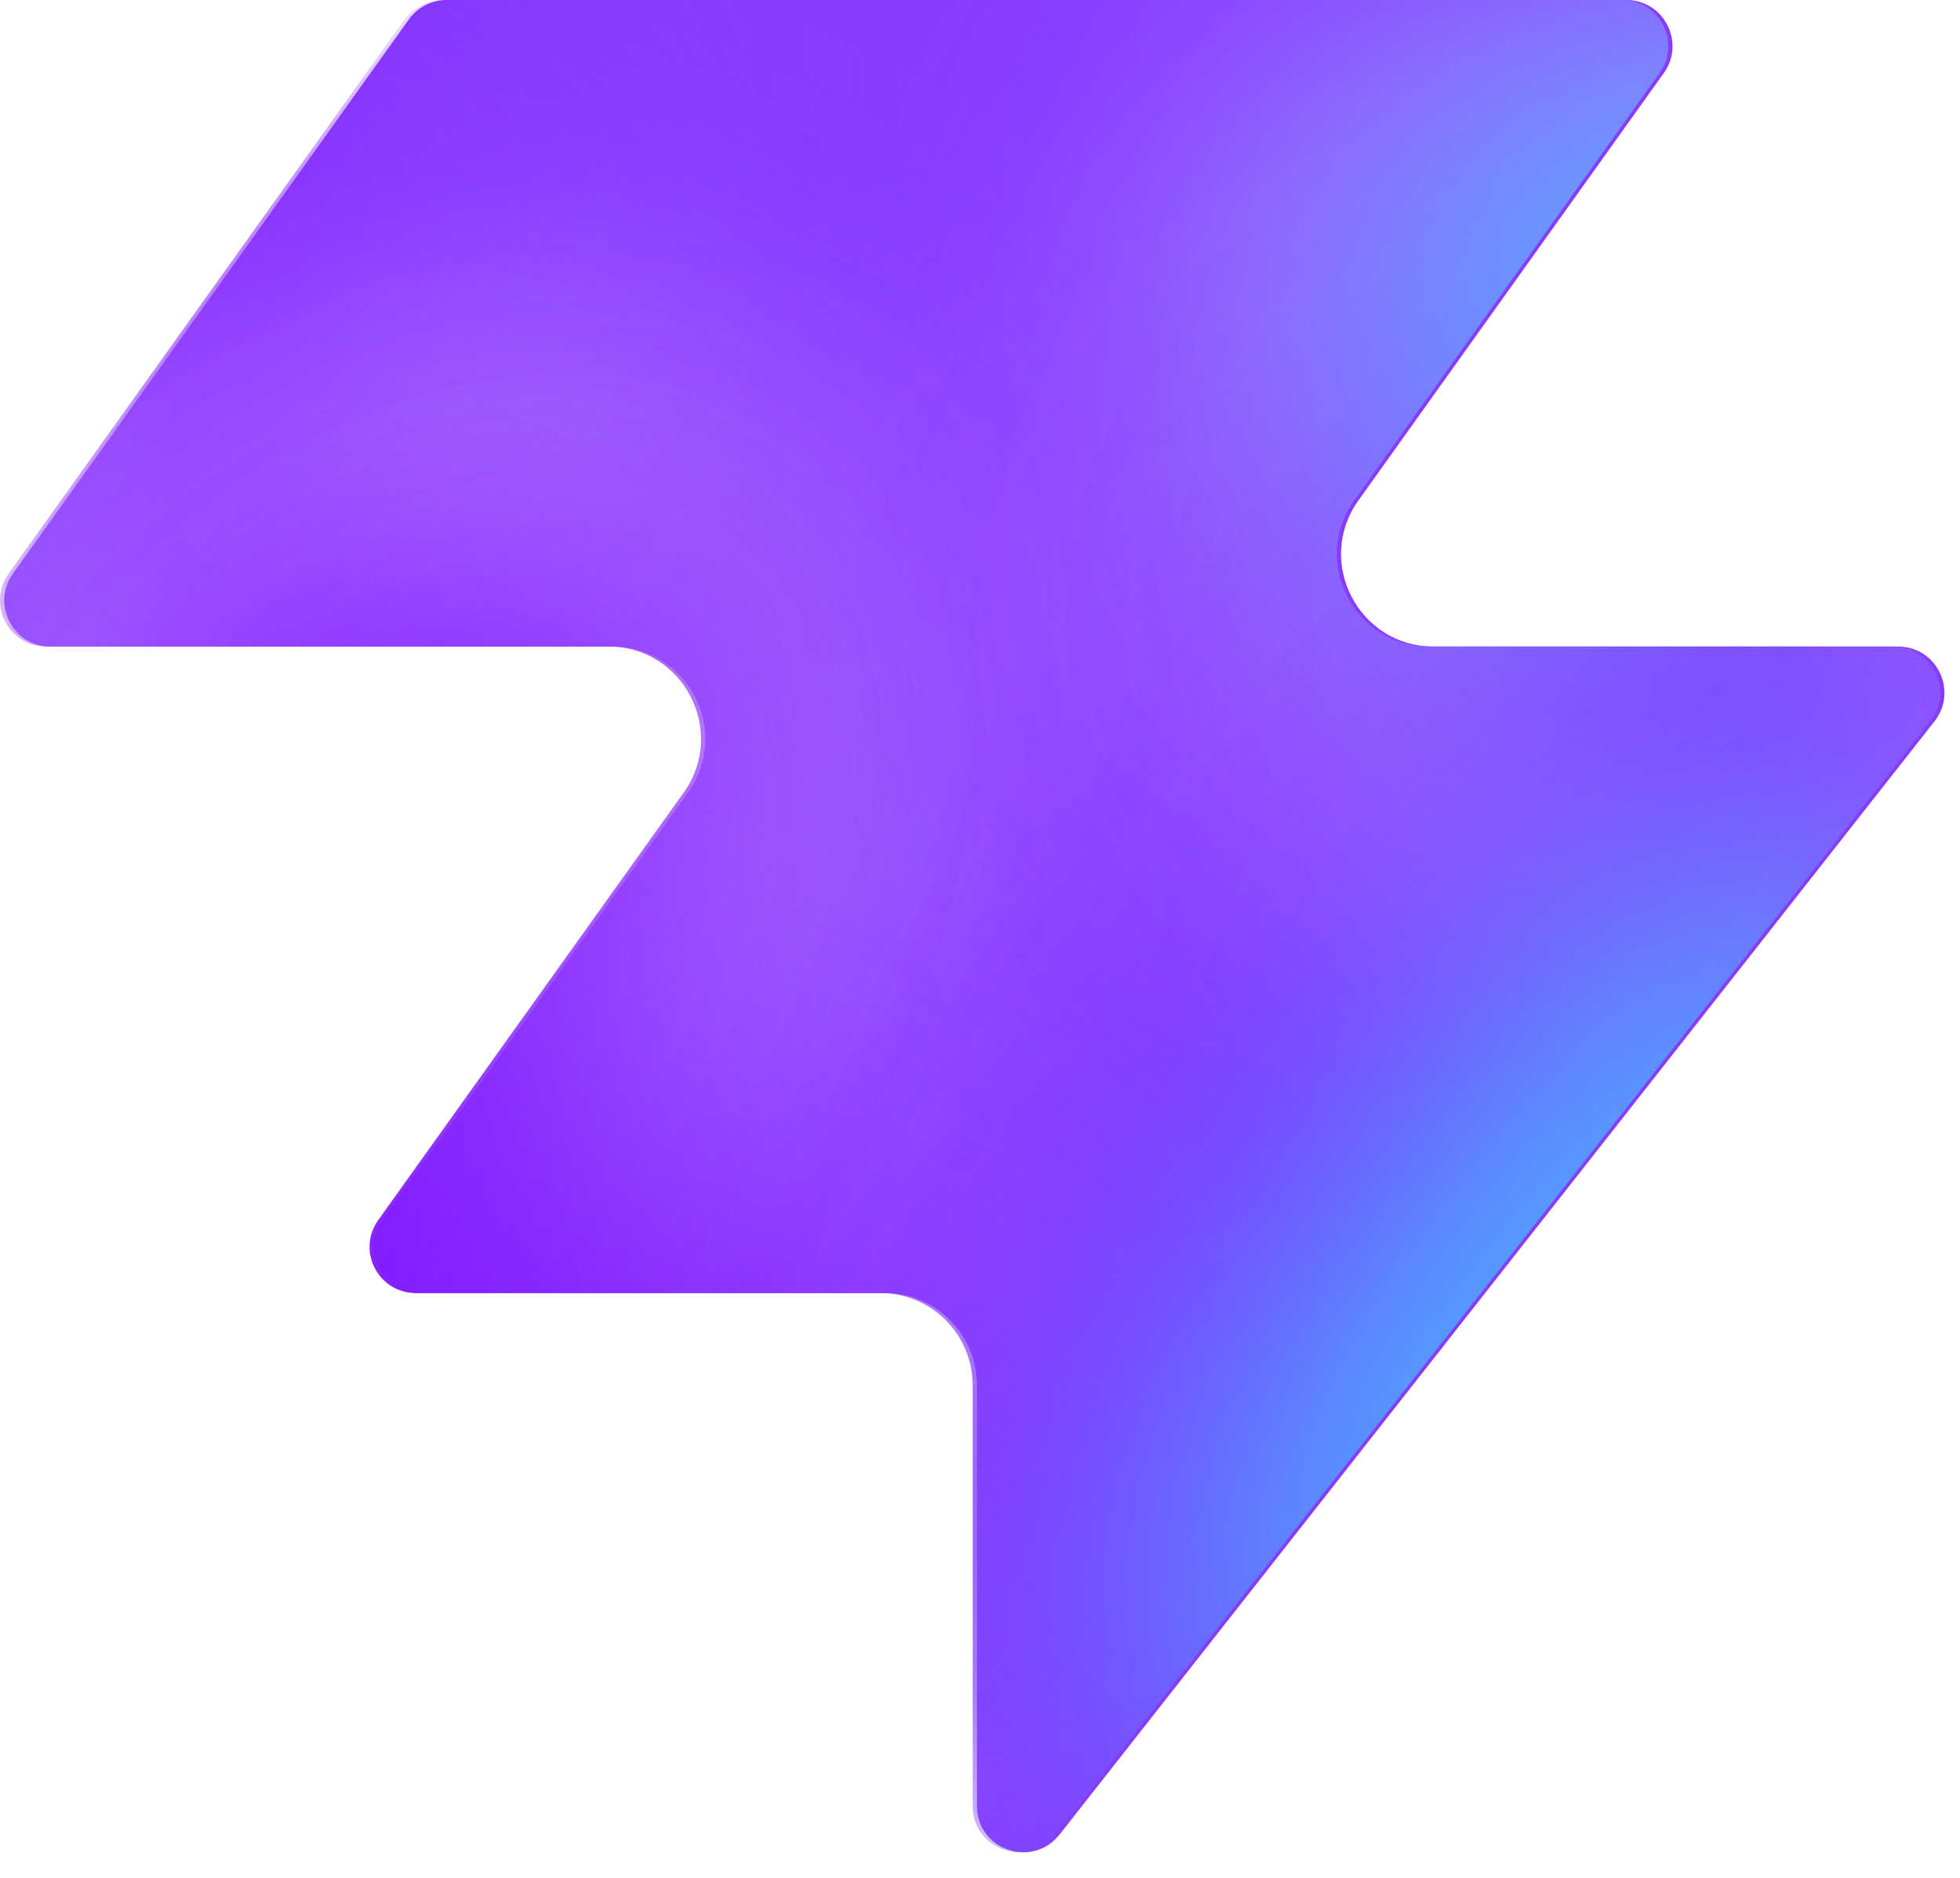
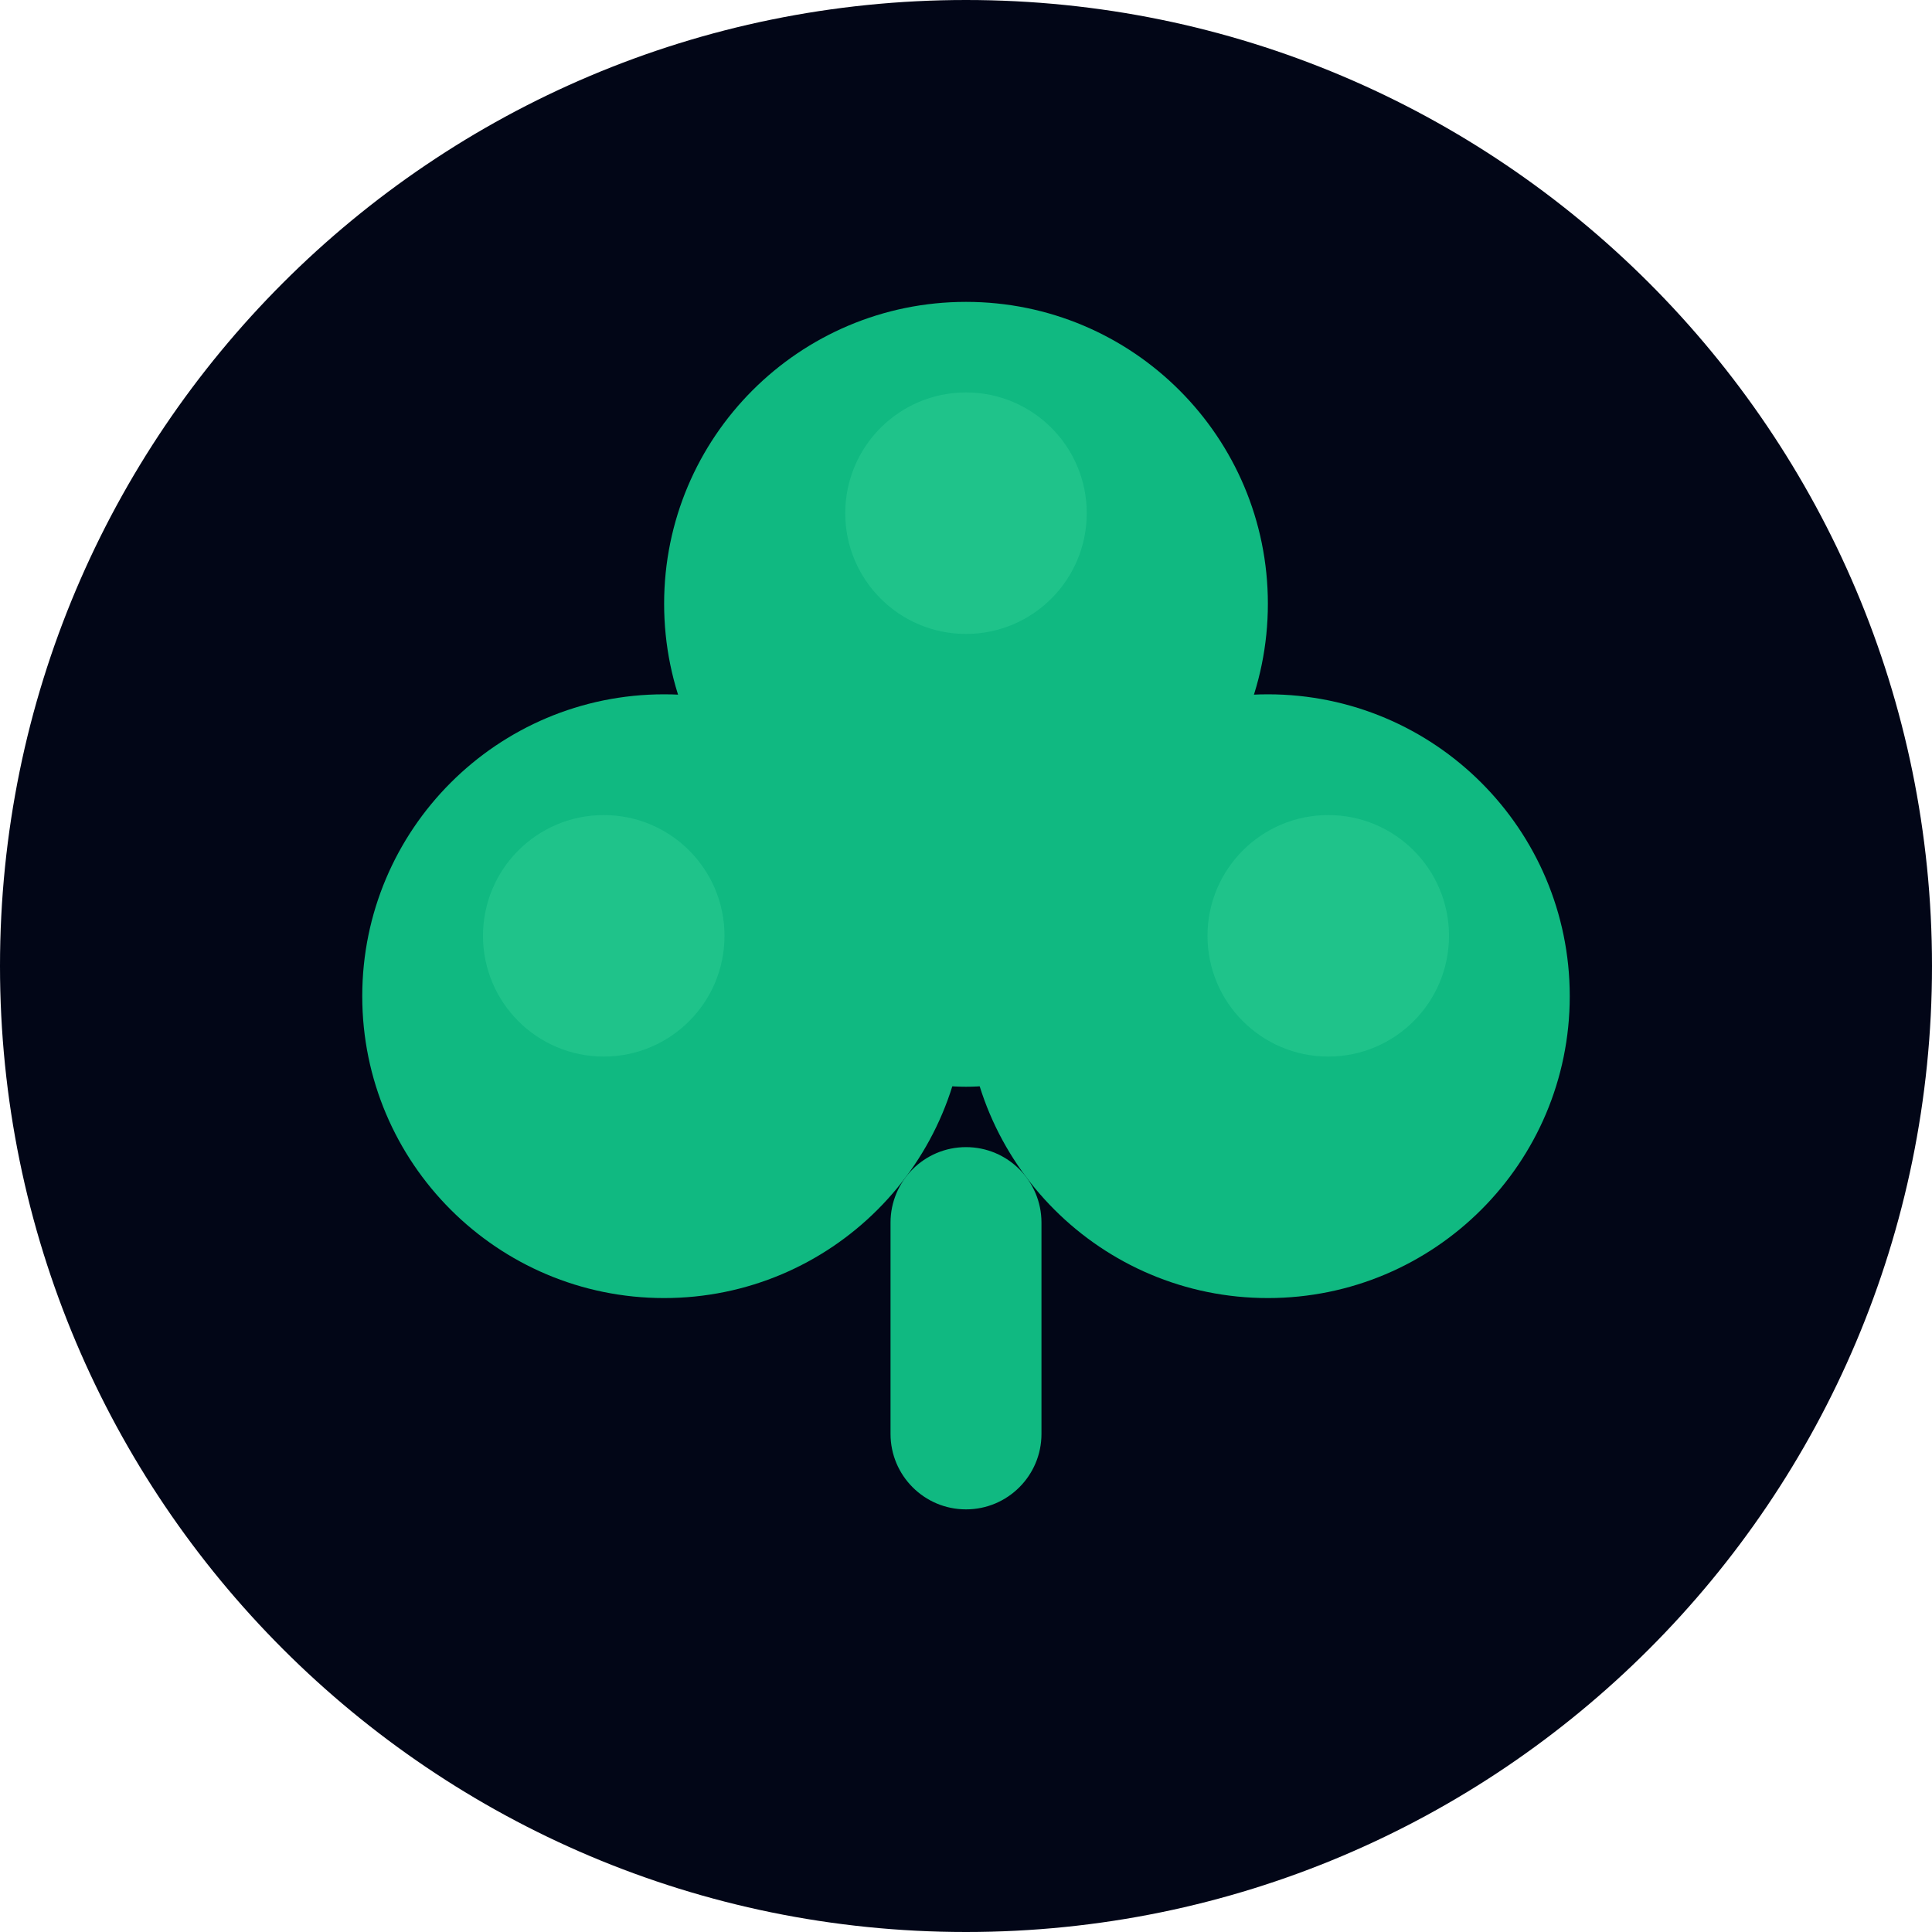
- <svg xmlns="http://www.w3.org/2000/svg" width="48" height="46" fill="none" viewBox="0 0 48 46">
-   <path fill="#863bff" d="M25.946 44.938c-.664.845-2.021.375-2.021-.698V33.937a2.26 2.26 0 0 0-2.262-2.262H10.287c-.92 0-1.456-1.04-.92-1.788l7.48-10.471c1.07-1.497 0-3.578-1.842-3.578H1.237c-.92 0-1.456-1.04-.92-1.788L10.013.474c.214-.297.556-.474.92-.474h28.894c.92 0 1.456 1.04.92 1.788l-7.48 10.471c-1.07 1.498 0 3.579 1.842 3.579h11.377c.943 0 1.473 1.088.89 1.83L25.947 44.94z" style="fill:#863bff;fill:color(display-p3 .525 .23 1);fill-opacity:1" />
-   <mask id="a" width="48" height="46" x="0" y="0" maskUnits="userSpaceOnUse" style="mask-type:alpha">
-     <path fill="#000" d="M25.842 44.938c-.664.844-2.021.375-2.021-.698V33.937a2.26 2.26 0 0 0-2.262-2.262H10.183c-.92 0-1.456-1.04-.92-1.788l7.48-10.471c1.07-1.498 0-3.579-1.842-3.579H1.133c-.92 0-1.456-1.04-.92-1.787L9.91.473c.214-.297.556-.474.92-.474h28.894c.92 0 1.456 1.04.92 1.788l-7.48 10.471c-1.07 1.498 0 3.578 1.842 3.578h11.377c.943 0 1.473 1.088.89 1.832L25.843 44.94z" style="fill:#000;fill-opacity:1" />
-   </mask>
-   <g mask="url(#a)">
-     <g filter="url(#b)">
-       <ellipse cx="5.508" cy="14.704" fill="#ede6ff" rx="5.508" ry="14.704" style="fill:#ede6ff;fill:color(display-p3 .927 .903 1);fill-opacity:1" transform="matrix(.00324 1 1 -.00324 -4.47 31.516)" />
-     </g>
-     <g filter="url(#c)">
-       <ellipse cx="10.399" cy="29.851" fill="#ede6ff" rx="10.399" ry="29.851" style="fill:#ede6ff;fill:color(display-p3 .927 .903 1);fill-opacity:1" transform="matrix(.00324 1 1 -.00324 -39.328 7.883)" />
-     </g>
-     <g filter="url(#d)">
-       <ellipse cx="5.508" cy="30.487" fill="#7e14ff" rx="5.508" ry="30.487" style="fill:#7e14ff;fill:color(display-p3 .492 .077 1);fill-opacity:1" transform="rotate(89.814 -25.913 -14.639)scale(1 -1)" />
-     </g>
-     <g filter="url(#e)">
-       <ellipse cx="5.508" cy="30.599" fill="#7e14ff" rx="5.508" ry="30.599" style="fill:#7e14ff;fill:color(display-p3 .492 .077 1);fill-opacity:1" transform="rotate(89.814 -32.644 -3.334)scale(1 -1)" />
-     </g>
-     <g filter="url(#f)">
-       <ellipse cx="5.508" cy="30.599" fill="#7e14ff" rx="5.508" ry="30.599" style="fill:#7e14ff;fill:color(display-p3 .492 .077 1);fill-opacity:1" transform="matrix(.00324 1 1 -.00324 -34.34 30.47)" />
-     </g>
-     <g filter="url(#g)">
-       <ellipse cx="14.072" cy="22.078" fill="#ede6ff" rx="14.072" ry="22.078" style="fill:#ede6ff;fill:color(display-p3 .927 .903 1);fill-opacity:1" transform="rotate(93.35 24.506 48.493)scale(-1 1)" />
-     </g>
-     <g filter="url(#h)">
-       <ellipse cx="3.47" cy="21.501" fill="#7e14ff" rx="3.47" ry="21.501" style="fill:#7e14ff;fill:color(display-p3 .492 .077 1);fill-opacity:1" transform="rotate(89.009 28.708 47.59)scale(-1 1)" />
-     </g>
-     <g filter="url(#i)">
-       <ellipse cx="3.47" cy="21.501" fill="#7e14ff" rx="3.47" ry="21.501" style="fill:#7e14ff;fill:color(display-p3 .492 .077 1);fill-opacity:1" transform="rotate(89.009 28.708 47.59)scale(-1 1)" />
-     </g>
-     <g filter="url(#j)">
-       <ellipse cx=".387" cy="8.972" fill="#7e14ff" rx="4.407" ry="29.108" style="fill:#7e14ff;fill:color(display-p3 .492 .077 1);fill-opacity:1" transform="rotate(39.51 .387 8.972)" />
-     </g>
-     <g filter="url(#k)">
-       <ellipse cx="47.523" cy="-6.092" fill="#7e14ff" rx="4.407" ry="29.108" style="fill:#7e14ff;fill:color(display-p3 .492 .077 1);fill-opacity:1" transform="rotate(37.892 47.523 -6.092)" />
-     </g>
-     <g filter="url(#l)">
-       <ellipse cx="41.412" cy="6.333" fill="#47bfff" rx="5.971" ry="9.665" style="fill:#47bfff;fill:color(display-p3 .28 .748 1);fill-opacity:1" transform="rotate(37.892 41.412 6.333)" />
-     </g>
-     <g filter="url(#m)">
-       <ellipse cx="-1.879" cy="38.332" fill="#7e14ff" rx="4.407" ry="29.108" style="fill:#7e14ff;fill:color(display-p3 .492 .077 1);fill-opacity:1" transform="rotate(37.892 -1.88 38.332)" />
-     </g>
-     <g filter="url(#n)">
-       <ellipse cx="-1.879" cy="38.332" fill="#7e14ff" rx="4.407" ry="29.108" style="fill:#7e14ff;fill:color(display-p3 .492 .077 1);fill-opacity:1" transform="rotate(37.892 -1.88 38.332)" />
-     </g>
-     <g filter="url(#o)">
-       <ellipse cx="35.651" cy="29.907" fill="#7e14ff" rx="4.407" ry="29.108" style="fill:#7e14ff;fill:color(display-p3 .492 .077 1);fill-opacity:1" transform="rotate(37.892 35.651 29.907)" />
-     </g>
-     <g filter="url(#p)">
-       <ellipse cx="38.418" cy="32.4" fill="#47bfff" rx="5.971" ry="15.297" style="fill:#47bfff;fill:color(display-p3 .28 .748 1);fill-opacity:1" transform="rotate(37.892 38.418 32.4)" />
-     </g>
-   </g>
-   <defs>
-     <filter id="b" width="60.045" height="41.654" x="-19.77" y="16.149" color-interpolation-filters="sRGB" filterUnits="userSpaceOnUse">
-       <feFlood flood-opacity="0" result="BackgroundImageFix" />
-       <feBlend in="SourceGraphic" in2="BackgroundImageFix" result="shape" />
-       <feGaussianBlur result="effect1_foregroundBlur_2002_17158" stdDeviation="7.659" />
-     </filter>
-     <filter id="c" width="90.34" height="51.437" x="-54.613" y="-7.533" color-interpolation-filters="sRGB" filterUnits="userSpaceOnUse">
-       <feFlood flood-opacity="0" result="BackgroundImageFix" />
-       <feBlend in="SourceGraphic" in2="BackgroundImageFix" result="shape" />
-       <feGaussianBlur result="effect1_foregroundBlur_2002_17158" stdDeviation="7.659" />
-     </filter>
-     <filter id="d" width="79.355" height="29.4" x="-49.64" y="2.03" color-interpolation-filters="sRGB" filterUnits="userSpaceOnUse">
-       <feFlood flood-opacity="0" result="BackgroundImageFix" />
-       <feBlend in="SourceGraphic" in2="BackgroundImageFix" result="shape" />
-       <feGaussianBlur result="effect1_foregroundBlur_2002_17158" stdDeviation="4.596" />
-     </filter>
-     <filter id="e" width="79.579" height="29.4" x="-45.045" y="20.029" color-interpolation-filters="sRGB" filterUnits="userSpaceOnUse">
-       <feFlood flood-opacity="0" result="BackgroundImageFix" />
-       <feBlend in="SourceGraphic" in2="BackgroundImageFix" result="shape" />
-       <feGaussianBlur result="effect1_foregroundBlur_2002_17158" stdDeviation="4.596" />
-     </filter>
-     <filter id="f" width="79.579" height="29.4" x="-43.513" y="21.178" color-interpolation-filters="sRGB" filterUnits="userSpaceOnUse">
-       <feFlood flood-opacity="0" result="BackgroundImageFix" />
-       <feBlend in="SourceGraphic" in2="BackgroundImageFix" result="shape" />
-       <feGaussianBlur result="effect1_foregroundBlur_2002_17158" stdDeviation="4.596" />
-     </filter>
-     <filter id="g" width="74.749" height="58.852" x="15.756" y="-17.901" color-interpolation-filters="sRGB" filterUnits="userSpaceOnUse">
-       <feFlood flood-opacity="0" result="BackgroundImageFix" />
-       <feBlend in="SourceGraphic" in2="BackgroundImageFix" result="shape" />
-       <feGaussianBlur result="effect1_foregroundBlur_2002_17158" stdDeviation="7.659" />
-     </filter>
-     <filter id="h" width="61.377" height="25.362" x="23.548" y="2.284" color-interpolation-filters="sRGB" filterUnits="userSpaceOnUse">
-       <feFlood flood-opacity="0" result="BackgroundImageFix" />
-       <feBlend in="SourceGraphic" in2="BackgroundImageFix" result="shape" />
-       <feGaussianBlur result="effect1_foregroundBlur_2002_17158" stdDeviation="4.596" />
-     </filter>
-     <filter id="i" width="61.377" height="25.362" x="23.548" y="2.284" color-interpolation-filters="sRGB" filterUnits="userSpaceOnUse">
-       <feFlood flood-opacity="0" result="BackgroundImageFix" />
-       <feBlend in="SourceGraphic" in2="BackgroundImageFix" result="shape" />
-       <feGaussianBlur result="effect1_foregroundBlur_2002_17158" stdDeviation="4.596" />
-     </filter>
-     <filter id="j" width="56.045" height="63.649" x="-27.636" y="-22.853" color-interpolation-filters="sRGB" filterUnits="userSpaceOnUse">
-       <feFlood flood-opacity="0" result="BackgroundImageFix" />
-       <feBlend in="SourceGraphic" in2="BackgroundImageFix" result="shape" />
-       <feGaussianBlur result="effect1_foregroundBlur_2002_17158" stdDeviation="4.596" />
-     </filter>
-     <filter id="k" width="54.814" height="64.646" x="20.116" y="-38.415" color-interpolation-filters="sRGB" filterUnits="userSpaceOnUse">
-       <feFlood flood-opacity="0" result="BackgroundImageFix" />
-       <feBlend in="SourceGraphic" in2="BackgroundImageFix" result="shape" />
-       <feGaussianBlur result="effect1_foregroundBlur_2002_17158" stdDeviation="4.596" />
-     </filter>
-     <filter id="l" width="33.541" height="35.313" x="24.641" y="-11.323" color-interpolation-filters="sRGB" filterUnits="userSpaceOnUse">
-       <feFlood flood-opacity="0" result="BackgroundImageFix" />
-       <feBlend in="SourceGraphic" in2="BackgroundImageFix" result="shape" />
-       <feGaussianBlur result="effect1_foregroundBlur_2002_17158" stdDeviation="4.596" />
-     </filter>
-     <filter id="m" width="54.814" height="64.646" x="-29.286" y="6.009" color-interpolation-filters="sRGB" filterUnits="userSpaceOnUse">
-       <feFlood flood-opacity="0" result="BackgroundImageFix" />
-       <feBlend in="SourceGraphic" in2="BackgroundImageFix" result="shape" />
-       <feGaussianBlur result="effect1_foregroundBlur_2002_17158" stdDeviation="4.596" />
-     </filter>
-     <filter id="n" width="54.814" height="64.646" x="-29.286" y="6.009" color-interpolation-filters="sRGB" filterUnits="userSpaceOnUse">
-       <feFlood flood-opacity="0" result="BackgroundImageFix" />
-       <feBlend in="SourceGraphic" in2="BackgroundImageFix" result="shape" />
-       <feGaussianBlur result="effect1_foregroundBlur_2002_17158" stdDeviation="4.596" />
-     </filter>
-     <filter id="o" width="54.814" height="64.646" x="8.244" y="-2.416" color-interpolation-filters="sRGB" filterUnits="userSpaceOnUse">
-       <feFlood flood-opacity="0" result="BackgroundImageFix" />
-       <feBlend in="SourceGraphic" in2="BackgroundImageFix" result="shape" />
-       <feGaussianBlur result="effect1_foregroundBlur_2002_17158" stdDeviation="4.596" />
-     </filter>
-     <filter id="p" width="39.409" height="43.623" x="18.713" y="10.588" color-interpolation-filters="sRGB" filterUnits="userSpaceOnUse">
-       <feFlood flood-opacity="0" result="BackgroundImageFix" />
-       <feBlend in="SourceGraphic" in2="BackgroundImageFix" result="shape" />
-       <feGaussianBlur result="effect1_foregroundBlur_2002_17158" stdDeviation="4.596" />
-     </filter>
-   </defs>
+ <svg xmlns="http://www.w3.org/2000/svg" viewBox="0 0 64 64" width="64" height="64">
+   <circle cx="32" cy="32" r="32" fill="#020617" />
+   <circle cx="32" cy="20" r="10" fill="#10b981" />
+   <circle cx="22" cy="33" r="10" fill="#10b981" />
+   <circle cx="42" cy="33" r="10" fill="#10b981" />
+   <circle cx="32" cy="29" r="7" fill="#10b981" />
+   <rect x="29.5" y="38" width="5" height="12" rx="2.5" fill="#10b981" />
+   <circle cx="32" cy="17" r="4" fill="#34d399" opacity="0.4" />
+   <circle cx="20" cy="31" r="4" fill="#34d399" opacity="0.4" />
+   <circle cx="44" cy="31" r="4" fill="#34d399" opacity="0.4" />
</svg>
